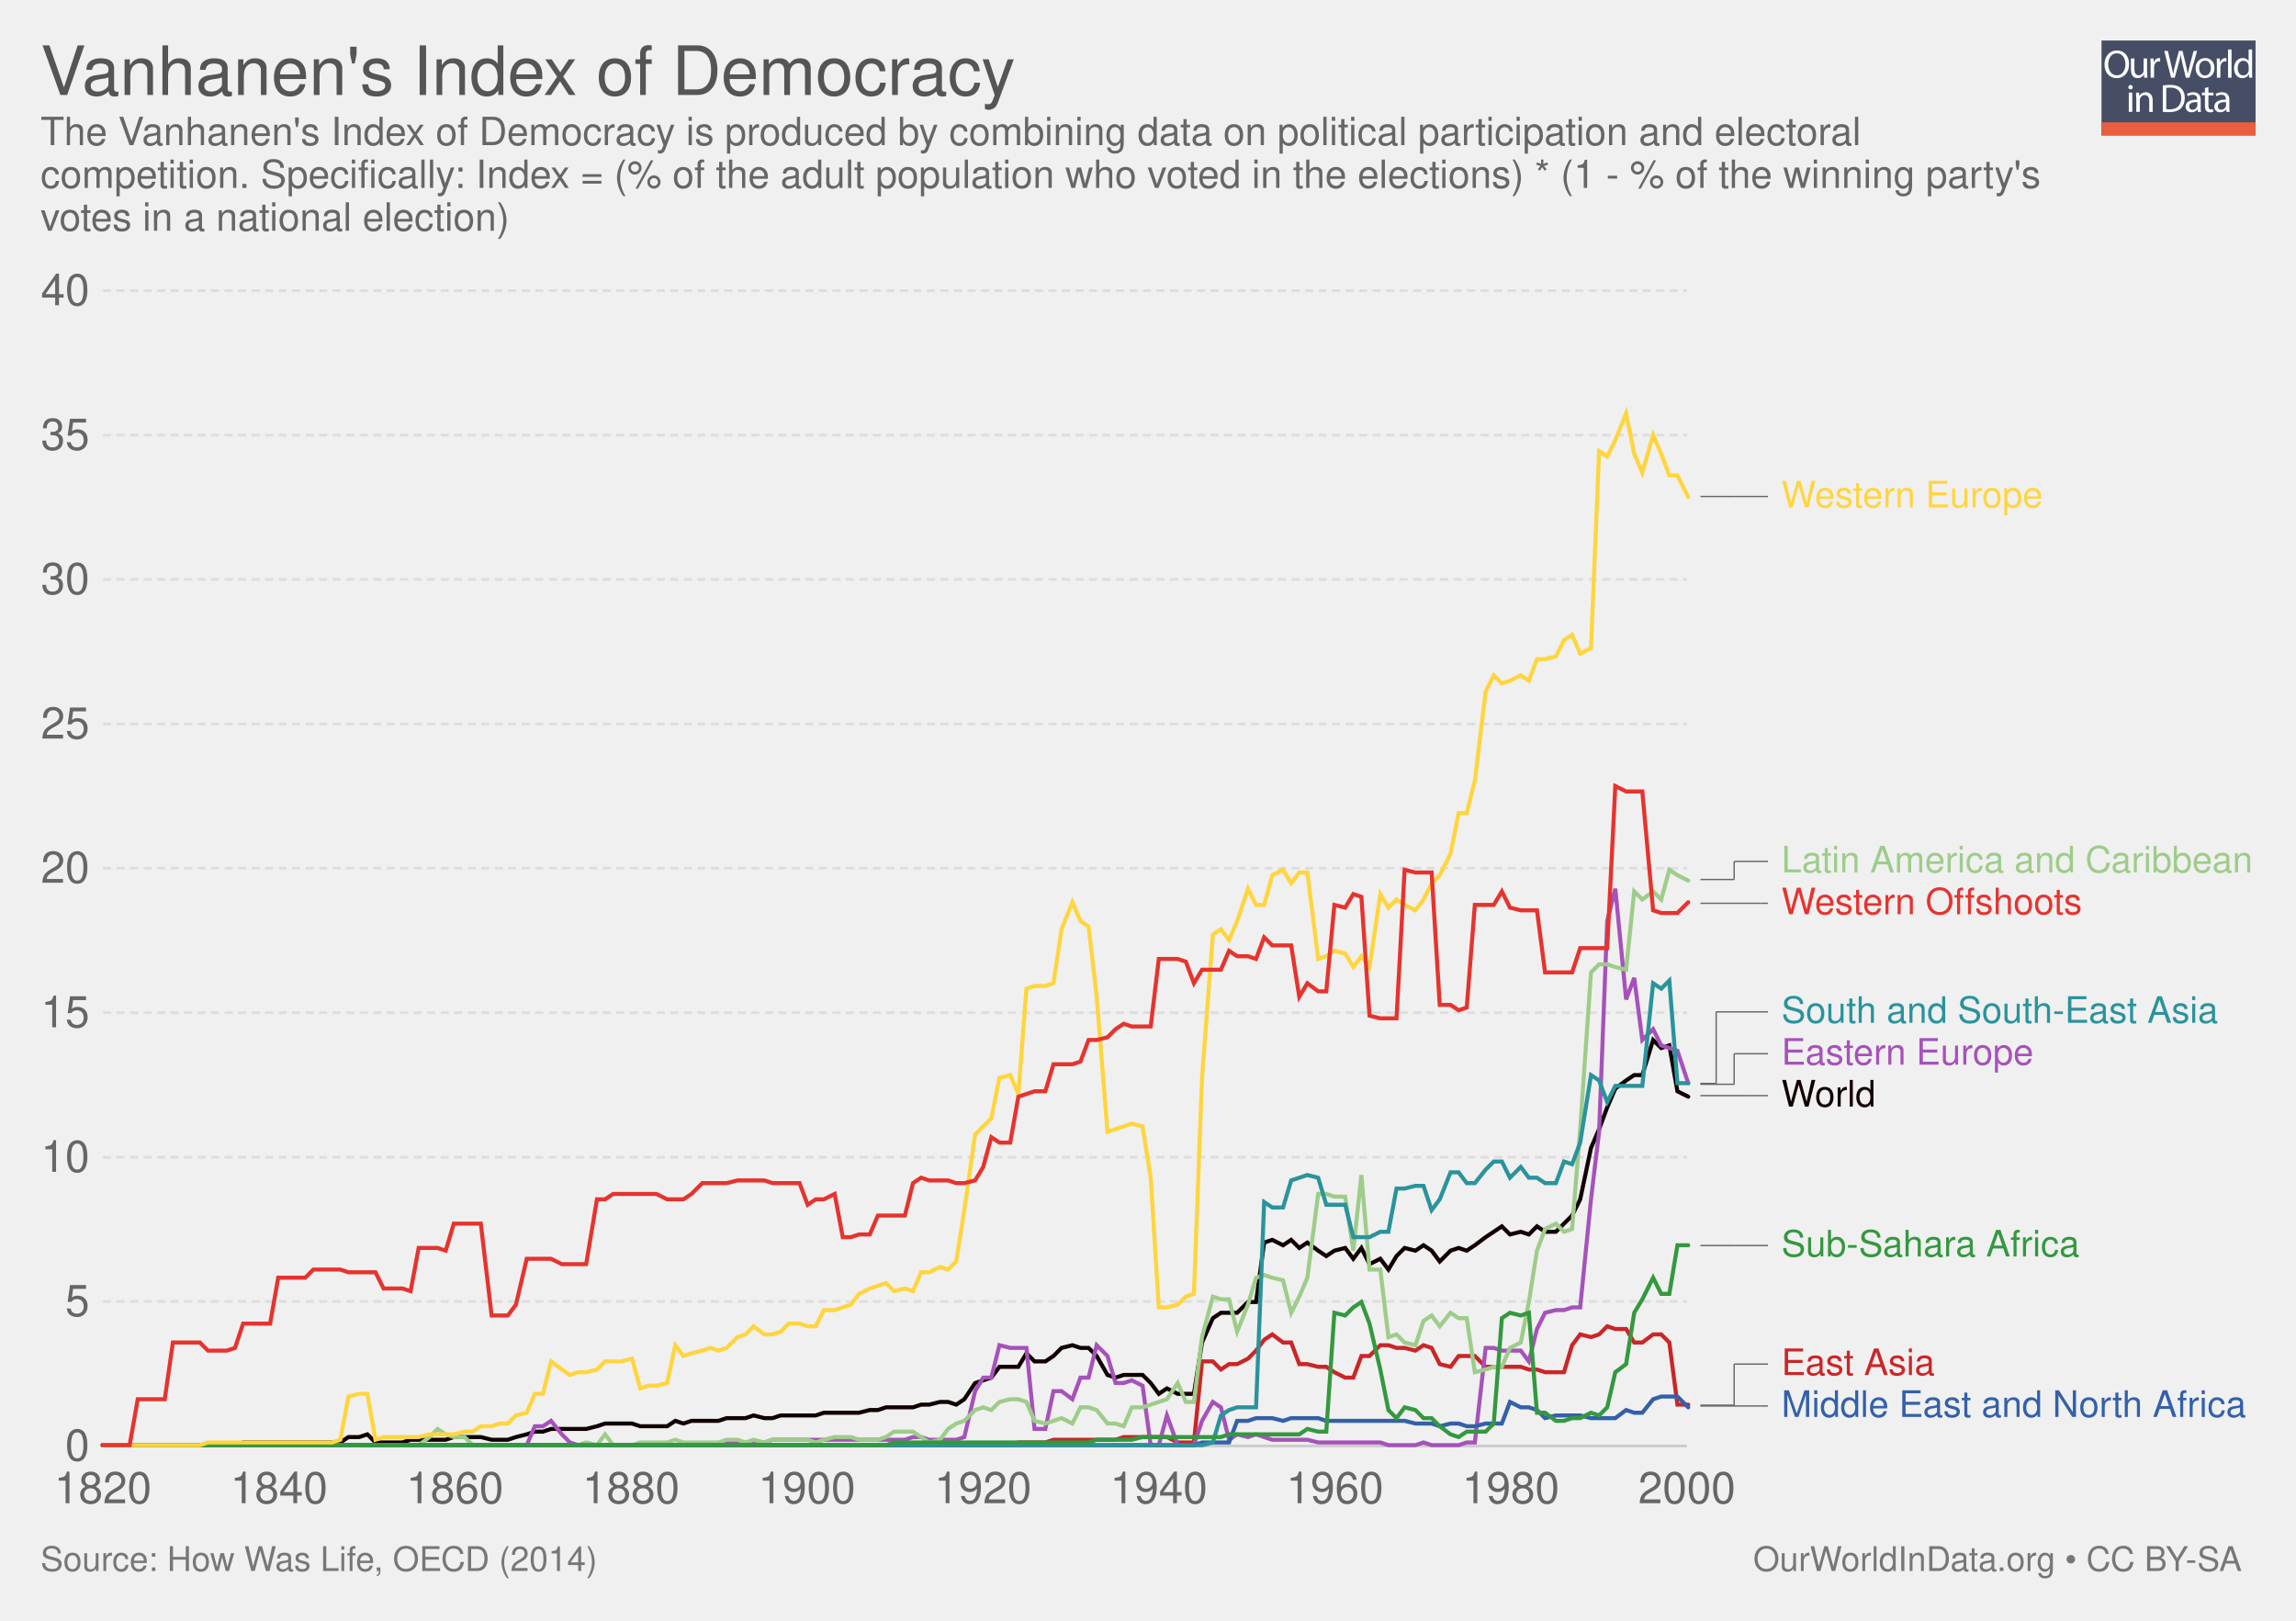
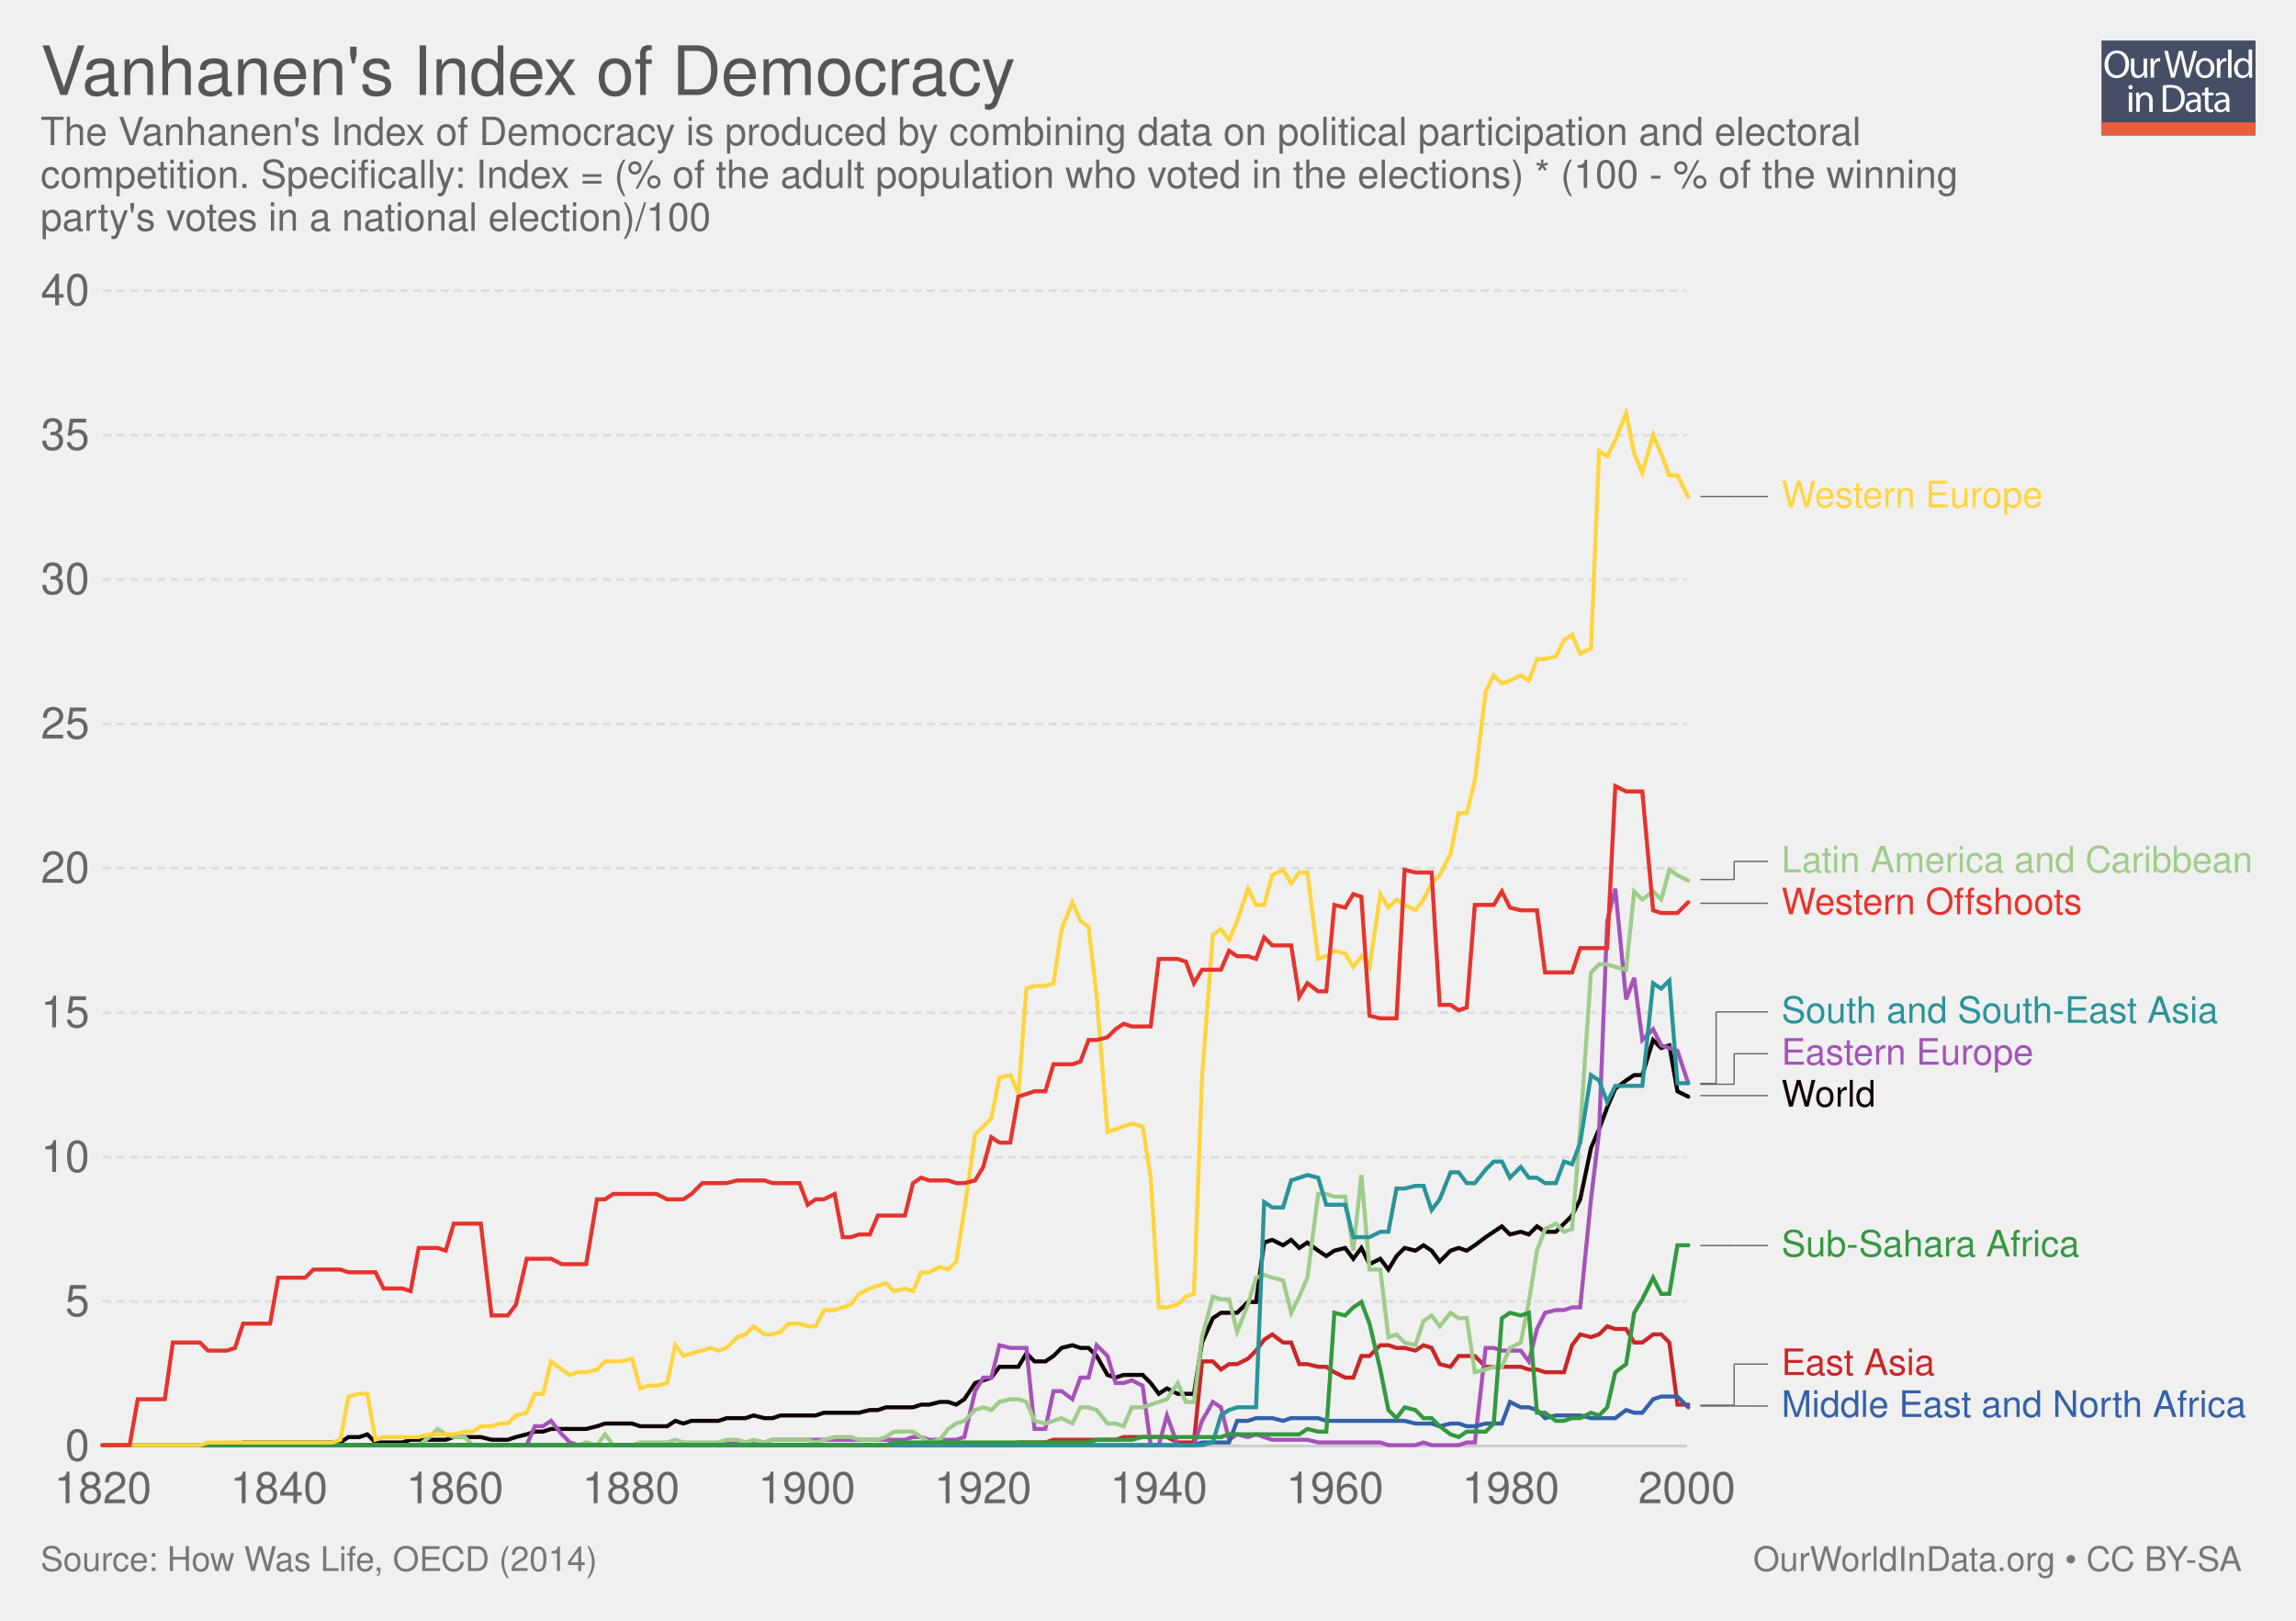
<svg xmlns="http://www.w3.org/2000/svg" xmlns:xlink="http://www.w3.org/1999/xlink" version="1.1" style="font-family: 'Helvetica Neue', Helvetica, Arial, sans-serif; font-size: 18px; background-color: white; text-rendering: optimizeLegibility; -webkit-font-smoothing: antialiased;" width="850" height="600">
  <g class="ChartTab">
    <g class="HeaderView">
      <g opacity="0.8" transform="translate(778, 15) scale(0.27)">
        <a xlink:href="https://ourworldindata.org" target="_blank">
          <g>
            <rect x="0" y="0" fill="#1B2543" width="211.2" height="130.1" />
            <rect x="0" y="112.2" fill="#E63912" width="211.2" height="17.9" />
            <g>
              <rect x="1.2" y="12.3" fill="none" width="210.2" height="99.2" />
              <path fill="#FFFFFF" d="M37.8,32.2c0,12.7-7.7,19.4-17.1,19.4c-9.7,0-16.6-7.5-16.6-18.7c0-11.7,7.3-19.3,17.1-19.3 C31.3,13.7,37.8,21.3,37.8,32.2z M9.2,32.8c0,7.9,4.3,14.9,11.8,14.9c7.5,0,11.8-6.9,11.8-15.3c0-7.3-3.8-14.9-11.8-14.9 C13.1,17.5,9.2,24.8,9.2,32.8z" />
              <path fill="#FFFFFF" d="M62.7,43.8c0,2.7,0.1,5.1,0.2,7.2h-4.3l-0.3-4.3h-0.1c-1.3,2.1-4,4.9-8.8,4.9c-4.2,0-9.1-2.3-9.1-11.6 V24.6h4.8v14.6c0,5,1.5,8.4,5.9,8.4c3.2,0,5.5-2.2,6.3-4.4c0.3-0.7,0.4-1.6,0.4-2.5V24.6h4.8V43.8z" />
              <path fill="#FFFFFF" d="M67.3,32.8c0-3.1-0.1-5.8-0.2-8.2h4.2l0.2,5.2h0.2c1.2-3.5,4.1-5.8,7.3-5.8c0.5,0,0.9,0.1,1.4,0.2v4.5 c-0.5-0.1-1-0.2-1.6-0.2c-3.4,0-5.8,2.6-6.5,6.2c-0.1,0.7-0.2,1.4-0.2,2.2V51h-4.8V32.8z" />
              <path fill="#FFFFFF" d="M95.4,51l-9.4-36.8h5l4.4,18.6c1.1,4.6,2.1,9.2,2.7,12.7h0.1c0.6-3.7,1.8-8,3-12.8l4.9-18.5h5l4.5,18.7 c1,4.4,2,8.7,2.6,12.6h0.1c0.8-4,1.8-8.1,3-12.7l4.9-18.5h4.9L120.6,51h-5L111,31.9c-1.1-4.7-1.9-8.3-2.4-12h-0.1 c-0.7,3.7-1.5,7.3-2.8,12L100.4,51H95.4z" />
              <path fill="#FFFFFF" d="M154.9,37.6c0,9.8-6.8,14-13.2,14c-7.2,0-12.7-5.2-12.7-13.6c0-8.8,5.8-14,13.1-14 C149.8,24,154.9,29.5,154.9,37.6z M133.9,37.9c0,5.8,3.3,10.1,8,10.1c4.6,0,8-4.3,8-10.3c0-4.5-2.2-10.1-7.9-10.1 C136.3,27.6,133.9,32.8,133.9,37.9z" />
              <path fill="#FFFFFF" d="M158.2,32.8c0-3.1-0.1-5.8-0.2-8.2h4.2l0.2,5.2h0.2c1.2-3.5,4.1-5.8,7.3-5.8c0.5,0,0.9,0.1,1.4,0.2v4.5 c-0.5-0.1-1-0.2-1.6-0.2c-3.4,0-5.8,2.6-6.5,6.2c-0.1,0.7-0.2,1.4-0.2,2.2V51h-4.8V32.8z" />
              <path fill="#FFFFFF" d="M173.5,12.3h4.8V51h-4.8V12.3z" />
              <path fill="#FFFFFF" d="M206.5,12.3v31.9c0,2.3,0.1,5,0.2,6.8h-4.3l-0.2-4.6H202c-1.5,2.9-4.7,5.2-9,5.2 c-6.4,0-11.3-5.4-11.3-13.4c-0.1-8.8,5.4-14.2,11.9-14.2c4,0,6.8,1.9,8,4h0.1V12.3H206.5z M201.7,35.4c0-0.6-0.1-1.4-0.2-2 c-0.7-3.1-3.3-5.6-6.9-5.6c-5,0-7.9,4.4-7.9,10.2c0,5.3,2.6,9.8,7.8,9.8c3.2,0,6.2-2.1,7.1-5.7c0.2-0.7,0.2-1.3,0.2-2.1V35.4z" />
              <path fill="#FFFFFF" d="M42.8,64c0.1,1.6-1.1,2.9-3.1,2.9c-1.7,0-2.9-1.3-2.9-2.9c0-1.7,1.3-3,3-3C41.7,61,42.8,62.3,42.8,64z M37.4,97.8V71.4h4.8v26.4H37.4z" />
              <path fill="#FFFFFF" d="M47.5,78.6c0-2.7-0.1-5-0.2-7.1h4.3l0.3,4.4h0.1c1.3-2.5,4.4-5,8.8-5c3.7,0,9.4,2.2,9.4,11.2v15.8h-4.8 V82.6c0-4.3-1.6-7.8-6.1-7.8c-3.2,0-5.6,2.2-6.5,4.9c-0.2,0.6-0.3,1.4-0.3,2.2v15.9h-4.8V78.6z" />
              <path fill="#FFFFFF" d="M84,61.6c2.9-0.4,6.3-0.8,10.1-0.8c6.8,0,11.7,1.6,14.9,4.6c3.3,3,5.2,7.3,5.2,13.2c0,6-1.9,10.9-5.3,14.3 c-3.4,3.4-9.1,5.3-16.3,5.3c-3.4,0-6.2-0.2-8.6-0.4V61.6z M88.8,94.1c1.2,0.2,3,0.3,4.8,0.3c10.2,0,15.7-5.7,15.7-15.6 c0.1-8.7-4.9-14.2-14.9-14.2c-2.5,0-4.3,0.2-5.6,0.5V94.1z" />
              <path fill="#FFFFFF" d="M132.1,97.8l-0.4-3.3h-0.2c-1.5,2.1-4.3,3.9-8.1,3.9c-5.4,0-8.1-3.8-8.1-7.6c0-6.4,5.7-9.9,15.9-9.8v-0.5 c0-2.2-0.6-6.1-6-6.1c-2.5,0-5,0.8-6.9,2l-1.1-3.2c2.2-1.4,5.4-2.3,8.7-2.3c8.1,0,10.1,5.5,10.1,10.8v9.9c0,2.3,0.1,4.5,0.4,6.3 H132.1z M131.4,84.4c-5.3-0.1-11.2,0.8-11.2,5.9c0,3.1,2.1,4.6,4.5,4.6c3.4,0,5.6-2.2,6.4-4.4c0.2-0.5,0.3-1,0.3-1.5V84.4z" />
              <path fill="#FFFFFF" d="M146.6,63.9v7.6h6.9v3.7h-6.9v14.2c0,3.3,0.9,5.1,3.6,5.1c1.3,0,2.2-0.2,2.8-0.3l0.2,3.6 c-0.9,0.4-2.4,0.7-4.3,0.7c-2.2,0-4-0.7-5.2-2c-1.4-1.4-1.9-3.8-1.9-6.9V75.1h-4.1v-3.7h4.1v-6.3L146.6,63.9z" />
              <path fill="#FFFFFF" d="M171.4,97.8l-0.4-3.3h-0.2c-1.5,2.1-4.3,3.9-8.1,3.9c-5.4,0-8.1-3.8-8.1-7.6c0-6.4,5.7-9.9,15.9-9.8v-0.5 c0-2.2-0.6-6.1-6-6.1c-2.5,0-5,0.8-6.9,2l-1.1-3.2c2.2-1.4,5.4-2.3,8.7-2.3c8.1,0,10.1,5.5,10.1,10.8v9.9c0,2.3,0.1,4.5,0.4,6.3 H171.4z M170.7,84.4c-5.3-0.1-11.2,0.8-11.2,5.9c0,3.1,2.1,4.6,4.5,4.6c3.4,0,5.6-2.2,6.4-4.4c0.2-0.5,0.3-1,0.3-1.5V84.4z" />
            </g>
          </g>
        </a>
      </g>
      <a href="https://ourworldindata.org/grapher/index-of-democracy-participation-and-competition" target="_blank">
        <text font-size="25.20" x="15.0" y="35.2" fill="#555">
          <tspan x="15" y="35.16">Vanhanen's Index of Democracy</tspan>
        </text>
      </a>
      <text font-size="14.40" x="15.0" y="53.7" fill="#666">
        <tspan x="15" y="53.72">The Vanhanen's Index of Democracy is produced by combining data on political participation and electoral</tspan>
-         <tspan x="15" y="69.56">competition. Specifically: Index = (% of the adult population who voted in the elections) * (1 - % of the winning party's</tspan>
-         <tspan x="15" y="85.4">votes in a national election)</tspan>
+         <tspan x="15" y="69.56">competition. Specifically: Index = (% of the adult population who voted in the elections) * (100 - % of the winning</tspan>
+         <tspan x="15" y="85.4">party's votes in a national election)/100</tspan>
      </text>
    </g>
    <g class="LineChart">
      <defs>
        <clipPath id="boundsClip-1">
          <rect x="28.144" y="0" width="830" height="897.8" />
        </clipPath>
      </defs>
      <g class="AxisBoxView">
        <g class="HorizontalAxis">
          <text x="38.1" y="556.5" fill="#666" text-anchor="middle" font-size="16.2">1820</text>
          <text x="103.3" y="556.5" fill="#666" text-anchor="middle" font-size="16.2">1840</text>
          <text x="168.4" y="556.5" fill="#666" text-anchor="middle" font-size="16.2">1860</text>
          <text x="233.6" y="556.5" fill="#666" text-anchor="middle" font-size="16.2">1880</text>
          <text x="298.7" y="556.5" fill="#666" text-anchor="middle" font-size="16.2">1900</text>
          <text x="363.9" y="556.5" fill="#666" text-anchor="middle" font-size="16.2">1920</text>
          <text x="429" y="556.5" fill="#666" text-anchor="middle" font-size="16.2">1940</text>
          <text x="494.2" y="556.5" fill="#666" text-anchor="middle" font-size="16.2">1960</text>
          <text x="559.3" y="556.5" fill="#666" text-anchor="middle" font-size="16.2">1980</text>
          <text x="624.5" y="556.5" fill="#666" text-anchor="middle" font-size="16.2">2000</text>
        </g>
        <g class="VerticalAxis">
          <text x="33.14" y="535.3" fill="#666" dominant-baseline="middle" text-anchor="end" font-size="16.2">0</text>
          <text x="33.14" y="481.8" fill="#666" dominant-baseline="middle" text-anchor="end" font-size="16.2">5</text>
          <text x="33.14" y="428.4" fill="#666" dominant-baseline="middle" text-anchor="end" font-size="16.2">10</text>
          <text x="33.14" y="374.9" fill="#666" dominant-baseline="middle" text-anchor="end" font-size="16.2">15</text>
          <text x="33.14" y="321.4" fill="#666" dominant-baseline="middle" text-anchor="end" font-size="16.2">20</text>
          <text x="33.14" y="268" fill="#666" dominant-baseline="middle" text-anchor="end" font-size="16.2">25</text>
          <text x="33.14" y="214.5" fill="#666" dominant-baseline="middle" text-anchor="end" font-size="16.2">30</text>
          <text x="33.14" y="161.1" fill="#666" dominant-baseline="middle" text-anchor="end" font-size="16.2">35</text>
          <text x="33.14" y="107.6" fill="#666" dominant-baseline="middle" text-anchor="end" font-size="16.2">40</text>
        </g>
        <g class="AxisGridLines">
          <line x1="38.14" y1="535.3" x2="624.50" y2="535.3" stroke="#ccc" />
          <line x1="38.14" y1="481.8" x2="624.50" y2="481.8" stroke="#ddd" stroke-dasharray="3,2" />
          <line x1="38.14" y1="428.4" x2="624.50" y2="428.4" stroke="#ddd" stroke-dasharray="3,2" />
          <line x1="38.14" y1="374.9" x2="624.50" y2="374.9" stroke="#ddd" stroke-dasharray="3,2" />
          <line x1="38.14" y1="321.4" x2="624.50" y2="321.4" stroke="#ddd" stroke-dasharray="3,2" />
          <line x1="38.14" y1="268" x2="624.50" y2="268" stroke="#ddd" stroke-dasharray="3,2" />
          <line x1="38.14" y1="214.5" x2="624.50" y2="214.5" stroke="#ddd" stroke-dasharray="3,2" />
          <line x1="38.14" y1="161.1" x2="624.50" y2="161.1" stroke="#ddd" stroke-dasharray="3,2" />
          <line x1="38.14" y1="107.6" x2="624.50" y2="107.6" stroke="#ddd" stroke-dasharray="3,2" />
        </g>
      </g>
      <g clip-path="url(#boundsClip-1)">
        <g class="HeightedLegend clickable">
          <g class="legendMark">
            <g class="indicator">
              <line x1="629.5" y1="520.5" x2="652" y2="520.5" stroke="#666" stroke-width="0.5" />
              <line x1="652" y1="520.5" x2="652" y2="520.5" stroke="#666" stroke-width="0.5" />
              <line x1="652" y1="520.5" x2="654.5" y2="520.5" stroke="#666" stroke-width="0.5" />
            </g>
            <rect x="624.5" y="513.75" width="207.395" height="13.5" fill="#fff" opacity="0" />
            <text font-size="13.50" x="659.5" y="524.5" fill="#3360a9">
              <tspan x="659.5" y="524.55">Middle East and North Africa</tspan>
            </text>
          </g>
          <g class="legendMark">
            <g class="indicator">
              <line x1="629.5" y1="520.2" x2="642" y2="520.2" stroke="#666" stroke-width="0.5" />
              <line x1="642" y1="520.2" x2="642" y2="505" stroke="#666" stroke-width="0.5" />
              <line x1="642" y1="505" x2="654.5" y2="505" stroke="#666" stroke-width="0.5" />
            </g>
            <rect x="624.5" y="498.25" width="92.24" height="13.5" fill="#fff" opacity="0" />
            <text font-size="13.50" x="659.5" y="509.1" fill="#ca2628">
              <tspan x="659.5" y="509.05">East Asia</tspan>
            </text>
          </g>
          <g class="legendMark">
            <g class="indicator">
              <line x1="629.5" y1="461.1" x2="642" y2="461.1" stroke="#666" stroke-width="0.5" />
              <line x1="642" y1="461.1" x2="642" y2="461.1" stroke="#666" stroke-width="0.5" />
              <line x1="642" y1="461.1" x2="654.5" y2="461.1" stroke="#666" stroke-width="0.5" />
            </g>
            <rect x="624.5" y="454.35" width="145.7" height="13.5" fill="#fff" opacity="0" />
            <text font-size="13.50" x="659.5" y="465.2" fill="#34983f">
              <tspan x="659.5" y="465.15">Sub-Sahara Africa</tspan>
            </text>
          </g>
          <g class="legendMark">
            <g class="indicator">
              <line x1="629.5" y1="405.6" x2="648.667" y2="405.6" stroke="#666" stroke-width="0.5" />
              <line x1="648.667" y1="405.6" x2="648.667" y2="405.6" stroke="#666" stroke-width="0.5" />
              <line x1="648.667" y1="405.6" x2="654.5" y2="405.6" stroke="#666" stroke-width="0.5" />
            </g>
            <rect x="624.5" y="398.85" width="70.235" height="13.5" fill="#fff" opacity="0" />
            <text font-size="13.50" x="659.5" y="409.7" fill="#100">
              <tspan x="659.5" y="409.65">World</tspan>
            </text>
          </g>
          <g class="legendMark">
            <g class="indicator">
              <line x1="629.5" y1="401.4" x2="642" y2="401.4" stroke="#666" stroke-width="0.5" />
              <line x1="642" y1="401.4" x2="642" y2="390.1" stroke="#666" stroke-width="0.5" />
              <line x1="642" y1="390.1" x2="654.5" y2="390.1" stroke="#666" stroke-width="0.5" />
            </g>
            <rect x="624.5" y="383.35" width="129.23" height="13.5" fill="#fff" opacity="0" />
            <text font-size="13.50" x="659.5" y="394.2" fill="#a652ba">
              <tspan x="659.5" y="394.15">Eastern Europe</tspan>
            </text>
          </g>
          <g class="legendMark">
            <g class="indicator">
              <line x1="629.5" y1="401.1" x2="635.333" y2="401.1" stroke="#666" stroke-width="0.5" />
              <line x1="635.333" y1="401.1" x2="635.333" y2="374.6" stroke="#666" stroke-width="0.5" />
              <line x1="635.333" y1="374.6" x2="654.5" y2="374.6" stroke="#666" stroke-width="0.5" />
            </g>
            <rect x="624.5" y="367.85" width="197.945" height="13.5" fill="#fff" opacity="0" />
            <text font-size="13.50" x="659.5" y="378.7" fill="#2a939b">
              <tspan x="659.5" y="378.65">South and South-East Asia</tspan>
            </text>
          </g>
          <g class="legendMark">
            <g class="indicator">
              <line x1="629.5" y1="334.4" x2="652" y2="334.4" stroke="#666" stroke-width="0.5" />
              <line x1="652" y1="334.4" x2="652" y2="334.4" stroke="#666" stroke-width="0.5" />
              <line x1="652" y1="334.4" x2="654.5" y2="334.4" stroke="#666" stroke-width="0.5" />
            </g>
            <rect x="624.5" y="327.65" width="147.185" height="13.5" fill="#fff" opacity="0" />
            <text font-size="13.50" x="659.5" y="338.4" fill="#e6332e">
              <tspan x="659.5" y="338.45">Western Offshoots</tspan>
            </text>
          </g>
          <g class="legendMark">
            <g class="indicator">
              <line x1="629.5" y1="325.6" x2="642" y2="325.6" stroke="#666" stroke-width="0.5" />
              <line x1="642" y1="325.6" x2="642" y2="318.9" stroke="#666" stroke-width="0.5" />
              <line x1="642" y1="318.9" x2="654.5" y2="318.9" stroke="#666" stroke-width="0.5" />
            </g>
            <rect x="624.5" y="312.15" width="210.5" height="13.5" fill="#fff" opacity="0" />
            <text font-size="13.50" x="659.5" y="322.9" fill="#9ecc8a">
              <tspan x="659.5" y="322.95">Latin America and Caribbean</tspan>
            </text>
          </g>
          <g class="legendMark">
            <g class="indicator">
              <line x1="629.5" y1="183.8" x2="642" y2="183.8" stroke="#666" stroke-width="0.5" />
              <line x1="642" y1="183.8" x2="642" y2="183.8" stroke="#666" stroke-width="0.5" />
              <line x1="642" y1="183.8" x2="654.5" y2="183.8" stroke="#666" stroke-width="0.5" />
            </g>
            <rect x="624.5" y="177.05" width="132.875" height="13.5" fill="#fff" opacity="0" />
            <text font-size="13.50" x="659.5" y="187.9" fill="#ffd53e">
              <tspan x="659.5" y="187.85">Western Europe</tspan>
            </text>
          </g>
        </g>
        <g class="Lines">
          <rect x="38" y="108" width="586" height="428" fill="rgba(255,255,255,0)" opacity="0" />
          <g class="key-World_0">
            <path stroke="#100" stroke-linecap="round" d="M38 535L41 535L45 535L48 535L51 535L54 535L58 535L61 535L64 535L68 535L71 535L74 535L77 535L81 535L84 535L87 535L90 534L94 534L97 534L100 534L103 534L107 534L110 534L113 534L116 534L120 534L123 534L126 534L129 532L133 532L136 531L139 534L142 534L146 534L149 534L152 533L155 533L159 533L162 533L165 533L168 532L172 532L175 532L178 532L182 533L185 533L188 533L191 532L195 531L198 530L201 530L204 529L208 529L211 529L214 529L217 529L221 528L224 527L227 527L230 527L234 527L237 528L240 528L243 528L247 528L250 526L253 527L256 526L260 526L263 526L266 526L269 525L273 525L276 525L279 524L283 525L286 525L289 524L292 524L296 524L299 524L302 524L305 523L309 523L312 523L315 523L318 523L322 522L325 522L328 521L331 521L335 521L338 521L341 520L344 520L348 519L351 519L354 520L357 518L361 512L364 511L367 510L370 506L374 506L377 506L380 501L383 504L387 504L390 502L393 499L397 498L400 499L403 499L406 502L410 509L413 510L416 509L419 509L423 509L426 512L429 516L432 514L436 516L439 516L442 516L445 497L449 488L452 486L455 486L458 486L462 482L465 482L468 460L471 459L475 461L478 459L481 462L484 460L488 463L491 465L494 463L498 462L501 466L504 462L507 468L511 466L514 470L517 465L520 462L524 463L527 461L530 463L533 467L537 463L540 462L543 463L546 461L550 458L553 456L556 454L559 457L563 456L566 457L569 454L572 456L576 456L579 453L582 450L585 444L589 425L592 418L595 410L598 403L602 400L605 398L608 398L612 385L615 388L618 387L621 404L625 406" fill="none" stroke-width="1.5" />
          </g>
          <g class="key-East-Asia_0">
            <path stroke="#ca2628" stroke-linecap="round" d="M38 535L41 535L45 535L48 535L51 535L54 535L58 535L61 535L64 535L68 535L71 535L74 535L77 535L81 535L84 535L87 535L90 535L94 535L97 535L100 535L103 535L107 535L110 535L113 535L116 535L120 535L123 535L126 535L129 535L133 535L136 535L139 535L142 535L146 535L149 535L152 535L155 535L159 535L162 535L165 535L168 535L172 535L175 535L178 535L182 535L185 535L188 535L191 535L195 535L198 535L201 535L204 535L208 535L211 535L214 535L217 535L221 535L224 535L227 535L230 535L234 535L237 535L240 535L243 535L247 535L250 535L253 535L256 535L260 535L263 535L266 535L269 535L273 535L276 535L279 535L283 535L286 535L289 535L292 535L296 535L299 535L302 535L305 535L309 535L312 535L315 535L318 535L322 535L325 535L328 535L331 535L335 535L338 535L341 535L344 535L348 535L351 535L354 535L357 535L361 535L364 535L367 535L370 535L374 535L377 534L380 534L383 534L387 534L390 533L393 533L397 533L400 533L403 533L406 533L410 533L413 533L416 532L419 532L423 532L426 532L429 532L432 532L436 534L439 534L442 534L445 504L449 504L452 507L455 505L458 505L462 503L465 500L468 496L471 494L475 497L478 497L481 505L484 505L488 506L491 506L494 508L498 510L501 510L504 502L507 502L511 498L514 498L517 499L520 499L524 500L527 498L530 499L533 505L537 506L540 502L543 502L546 502L550 506L553 506L556 506L559 506L563 506L566 507L569 507L572 508L576 508L579 508L582 498L585 494L589 495L592 494L595 491L598 492L602 492L605 497L608 497L612 494L615 494L618 497L621 520L625 520" fill="none" stroke-width="1.5" />
          </g>
          <g class="key-Eastern-Europe_0">
            <path stroke="#a652ba" stroke-linecap="round" d="M38 535L41 535L45 535L48 535L51 535L54 535L58 535L61 535L64 535L68 535L71 535L74 535L77 535L81 535L84 535L87 535L90 535L94 535L97 535L100 535L103 535L107 535L110 535L113 535L116 535L120 535L123 535L126 535L129 535L133 535L136 535L139 535L142 535L146 535L149 535L152 535L155 535L159 535L162 535L165 535L168 535L172 535L175 535L178 535L182 535L185 535L188 535L191 535L195 535L198 528L201 528L204 526L208 531L211 534L214 535L217 535L221 535L224 535L227 535L230 535L234 535L237 535L240 535L243 535L247 535L250 535L253 535L256 535L260 535L263 535L266 535L269 534L273 534L276 534L279 534L283 534L286 533L289 533L292 533L296 533L299 533L302 533L305 533L309 533L312 533L315 533L318 533L322 533L325 533L328 533L331 533L335 533L338 532L341 532L344 533L348 533L351 533L354 533L357 532L361 515L364 510L367 510L370 498L374 499L377 499L380 499L383 529L387 529L390 515L393 515L397 518L400 510L403 510L406 498L410 502L413 512L416 512L419 511L423 513L426 535L429 535L432 524L436 535L439 535L442 535L445 526L449 519L452 521L455 533L458 531L462 532L465 531L468 532L471 533L475 533L478 533L481 533L484 533L488 534L491 534L494 534L498 534L501 534L504 534L507 534L511 534L514 535L517 535L520 535L524 535L527 534L530 535L533 535L537 535L540 535L543 534L546 534L550 499L553 499L556 500L559 500L563 500L566 504L569 492L572 486L576 485L579 485L582 484L585 484L589 444L592 419L595 341L598 329L602 370L605 362L608 385L612 381L615 387L618 388L621 389L625 401" fill="none" stroke-width="1.5" />
          </g>
          <g class="key-Latin-America-and-Caribbean_0">
            <path stroke="#9ecc8a" stroke-linecap="round" d="M38 535L41 535L45 535L48 535L51 535L54 535L58 535L61 535L64 535L68 535L71 535L74 535L77 535L81 535L84 535L87 535L90 535L94 535L97 535L100 535L103 535L107 535L110 535L113 535L116 535L120 535L123 535L126 535L129 535L133 535L136 535L139 535L142 535L146 535L149 535L152 535L155 535L159 532L162 529L165 531L168 532L172 532L175 535L178 535L182 535L185 535L188 535L191 535L195 535L198 535L201 535L204 535L208 535L211 535L214 535L217 534L221 535L224 531L227 535L230 535L234 535L237 534L240 534L243 534L247 534L250 533L253 534L256 534L260 534L263 534L266 534L269 533L273 533L276 534L279 533L283 534L286 533L289 533L292 533L296 533L299 533L302 534L305 533L309 532L312 532L315 532L318 533L322 533L325 533L328 532L331 530L335 530L338 530L341 532L344 534L348 533L351 529L354 527L357 526L361 522L364 521L367 522L370 519L374 518L377 518L380 519L383 526L387 527L390 526L393 525L397 527L400 521L403 521L406 522L410 527L413 527L416 528L419 521L423 521L426 520L429 519L432 518L436 512L439 519L442 519L445 495L449 480L452 481L455 481L458 493L462 483L465 473L468 472L471 473L475 474L478 486L481 480L484 473L488 442L491 442L494 443L498 443L501 463L504 435L507 470L511 470L514 495L517 494L520 497L524 498L527 489L530 487L533 491L537 486L540 488L543 488L546 508L550 507L553 506L556 506L559 499L563 497L566 482L569 463L572 455L576 453L579 456L582 455L585 418L589 360L592 357L595 357L598 358L602 359L605 330L608 333L612 330L615 333L618 322L621 324L625 326" fill="none" stroke-width="1.5" />
          </g>
          <g class="key-Middle-East-and-North-Africa_0">
            <path stroke="#3360a9" stroke-linecap="round" d="M38 535L41 535L45 535L48 535L51 535L54 535L58 535L61 535L64 535L68 535L71 535L74 535L77 535L81 535L84 535L87 535L90 535L94 535L97 535L100 535L103 535L107 535L110 535L113 535L116 535L120 535L123 535L126 535L129 535L133 535L136 535L139 535L142 535L146 535L149 535L152 535L155 535L159 535L162 535L165 535L168 535L172 535L175 535L178 535L182 535L185 535L188 535L191 535L195 535L198 535L201 535L204 535L208 535L211 535L214 535L217 535L221 535L224 535L227 535L230 535L234 535L237 535L240 535L243 535L247 535L250 535L253 535L256 535L260 535L263 535L266 535L269 535L273 535L276 535L279 535L283 535L286 535L289 535L292 535L296 535L299 535L302 535L305 535L309 535L312 535L315 535L318 535L322 535L325 535L328 535L331 535L335 535L338 535L341 535L344 535L348 535L351 535L354 535L357 535L361 535L364 535L367 535L370 535L374 535L377 535L380 535L383 535L387 535L390 535L393 535L397 535L400 535L403 535L406 535L410 535L413 535L416 535L419 535L423 535L426 535L429 535L432 535L436 535L439 535L442 535L445 534L449 534L452 534L455 534L458 526L462 526L465 525L468 525L471 525L475 526L478 525L481 525L484 525L488 525L491 526L494 526L498 526L501 526L504 526L507 526L511 526L514 526L517 526L520 526L524 527L527 527L530 527L533 528L537 527L540 527L543 528L546 528L550 527L553 527L556 527L559 519L563 521L566 521L569 522L572 525L576 524L579 524L582 524L585 524L589 525L592 525L595 525L598 525L602 522L605 523L608 523L612 518L615 517L618 517L621 517L625 521" fill="none" stroke-width="1.5" />
          </g>
          <g class="key-South-and-South__002dEast-Asia_0">
            <path stroke="#2a939b" stroke-linecap="round" d="M38 535L41 535L45 535L48 535L51 535L54 535L58 535L61 535L64 535L68 535L71 535L74 535L77 535L81 535L84 535L87 535L90 535L94 535L97 535L100 535L103 535L107 535L110 535L113 535L116 535L120 535L123 535L126 535L129 535L133 535L136 535L139 535L142 535L146 535L149 535L152 535L155 535L159 535L162 535L165 535L168 535L172 535L175 535L178 535L182 535L185 535L188 535L191 535L195 535L198 535L201 535L204 535L208 535L211 535L214 535L217 535L221 535L224 535L227 535L230 535L234 535L237 535L240 535L243 535L247 535L250 535L253 535L256 535L260 535L263 535L266 535L269 535L273 535L276 535L279 535L283 535L286 535L289 535L292 535L296 535L299 535L302 535L305 535L309 535L312 535L315 535L318 535L322 535L325 535L328 535L331 535L335 535L338 535L341 535L344 535L348 535L351 535L354 535L357 535L361 535L364 535L367 535L370 535L374 535L377 535L380 535L383 535L387 535L390 535L393 535L397 535L400 535L403 535L406 535L410 535L413 535L416 535L419 535L423 535L426 535L429 535L432 535L436 535L439 535L442 535L445 535L449 534L452 524L455 522L458 521L462 521L465 521L468 445L471 447L475 447L478 437L481 436L484 435L488 436L491 446L494 446L498 446L501 458L504 458L507 458L511 456L514 456L517 440L520 440L524 439L527 439L530 448L533 444L537 434L540 434L543 438L546 438L550 433L553 430L556 430L559 436L563 432L566 436L569 436L572 438L576 438L579 430L582 431L585 423L589 398L592 400L595 408L598 402L602 402L605 402L608 402L612 364L615 366L618 363L621 401L625 401" fill="none" stroke-width="1.5" />
          </g>
          <g class="key-Sub__002dSahara-Africa_0">
            <path stroke="#34983f" stroke-linecap="round" d="M38 535L41 535L45 535L48 535L51 535L54 535L58 535L61 535L64 535L68 535L71 535L74 535L77 535L81 535L84 535L87 535L90 535L94 535L97 535L100 535L103 535L107 535L110 535L113 535L116 535L120 535L123 535L126 535L129 535L133 535L136 535L139 535L142 535L146 535L149 535L152 535L155 535L159 535L162 535L165 535L168 535L172 535L175 535L178 535L182 535L185 535L188 535L191 535L195 535L198 535L201 535L204 535L208 535L211 535L214 535L217 535L221 535L224 535L227 535L230 535L234 535L237 535L240 535L243 535L247 535L250 535L253 535L256 535L260 535L263 535L266 535L269 535L273 535L276 535L279 535L283 535L286 535L289 535L292 535L296 535L299 535L302 535L305 535L309 535L312 535L315 535L318 535L322 535L325 535L328 535L331 534L335 534L338 534L341 534L344 534L348 534L351 534L354 534L357 534L361 534L364 534L367 534L370 534L374 534L377 534L380 534L383 534L387 534L390 534L393 534L397 534L400 534L403 534L406 533L410 533L413 533L416 533L419 533L423 532L426 532L429 532L432 532L436 532L439 532L442 532L445 532L449 532L452 532L455 531L458 531L462 531L465 531L468 531L471 531L475 531L478 531L481 531L484 529L488 530L491 530L494 486L498 487L501 484L504 482L507 490L511 507L514 522L517 525L520 521L524 522L527 525L530 525L533 528L537 531L540 532L543 530L546 530L550 530L553 527L556 488L559 486L563 487L566 486L569 523L572 523L576 526L579 526L582 525L585 525L589 523L592 524L595 521L598 508L602 505L605 486L608 481L612 473L615 479L618 479L621 461L625 461" fill="none" stroke-width="1.5" />
          </g>
          <g class="key-Western-Europe_0">
            <path stroke="#ffd53e" stroke-linecap="round" d="M38 535L41 535L45 535L48 535L51 535L54 535L58 535L61 535L64 535L68 535L71 535L74 535L77 534L81 534L84 534L87 534L90 534L94 534L97 534L100 534L103 534L107 534L110 534L113 534L116 534L120 534L123 534L126 533L129 517L133 516L136 516L139 533L142 532L146 532L149 532L152 532L155 532L159 531L162 531L165 531L168 531L172 530L175 530L178 528L182 528L185 527L188 527L191 524L195 523L198 516L201 516L204 504L208 507L211 509L214 508L217 508L221 507L224 504L227 504L230 504L234 503L237 514L240 513L243 513L247 512L250 498L253 502L256 501L260 500L263 499L266 500L269 499L273 495L276 494L279 491L283 494L286 494L289 493L292 490L296 490L299 491L302 491L305 485L309 485L312 484L315 483L318 479L322 477L325 476L328 475L331 478L335 477L338 478L341 471L344 471L348 469L351 470L354 467L357 448L361 420L364 417L367 414L370 399L374 398L377 405L380 366L383 365L387 365L390 364L393 344L397 334L400 341L403 343L406 369L410 419L413 418L416 417L419 416L423 417L426 436L429 484L432 484L436 483L439 480L442 479L445 399L449 346L452 344L455 348L458 341L462 329L465 335L468 335L471 324L475 322L478 327L481 323L484 323L488 355L491 354L494 352L498 353L501 358L504 354L507 358L511 331L514 336L517 333L520 335L524 337L527 333L530 327L533 324L537 316L540 301L543 301L546 289L550 256L553 250L556 253L559 252L563 250L566 252L569 244L572 244L576 243L579 237L582 235L585 242L589 240L592 167L595 169L598 163L602 153L605 168L608 175L612 161L615 168L618 176L621 176L625 184" fill="none" stroke-width="1.5" />
          </g>
          <g class="key-Western-Offshoots_0">
            <path stroke="#e6332e" stroke-linecap="round" d="M38 535L41 535L45 535L48 535L51 518L54 518L58 518L61 518L64 497L68 497L71 497L74 497L77 500L81 500L84 500L87 499L90 490L94 490L97 490L100 490L103 473L107 473L110 473L113 473L116 470L120 470L123 470L126 470L129 471L133 471L136 471L139 471L142 477L146 477L149 477L152 478L155 462L159 462L162 462L165 463L168 453L172 453L175 453L178 453L182 487L185 487L188 487L191 483L195 466L198 466L201 466L204 466L208 468L211 468L214 468L217 468L221 444L224 444L227 442L230 442L234 442L237 442L240 442L243 442L247 444L250 444L253 444L256 442L260 438L263 438L266 438L269 438L273 437L276 437L279 437L283 437L286 438L289 438L292 438L296 438L299 446L302 444L305 444L309 442L312 458L315 458L318 457L322 457L325 450L328 450L331 450L335 450L338 438L341 436L344 437L348 437L351 437L354 438L357 438L361 437L364 432L367 421L370 423L374 423L377 406L380 405L383 404L387 404L390 394L393 394L397 394L400 393L403 385L406 385L410 384L413 381L416 379L419 380L423 380L426 380L429 355L432 355L436 355L439 356L442 364L445 359L449 359L452 359L455 352L458 354L462 354L465 355L468 347L471 350L475 350L478 350L481 369L484 364L488 367L491 367L494 335L498 336L501 331L504 332L507 376L511 377L514 377L517 377L520 322L524 323L527 323L530 323L533 372L537 372L540 374L543 373L546 335L550 335L553 335L556 330L559 336L563 337L566 337L569 337L572 360L576 360L579 360L582 360L585 351L589 351L592 351L595 351L598 291L602 293L605 293L608 293L612 337L615 338L618 338L621 338L625 334" fill="none" stroke-width="1.5" />
          </g>
        </g>
      </g>
    </g>
    <g style="fill: #777;" class="SourcesFooter">
      <g style="fill: #777;" class="clickable">
        <text font-size="12.60" x="15.0" y="581.6">
          <tspan x="15" y="581.58">Source: How Was Life, OECD (2014)</tspan>
        </text>
      </g>
      <text font-size="12.60" x="649.0" y="581.6">
        <tspan x="649.024" y="581.58">
          <a target="_blank" style="fill: #777;" href="https://ourworldindata.org">OurWorldInData.org</a> • <a style="fill: #777;" href="http://creativecommons.org/licenses/by-sa/4.0/deed.en_US" target="_blank">CC BY-SA</a>
        </tspan>
      </text>
    </g>
  </g>
</svg>
